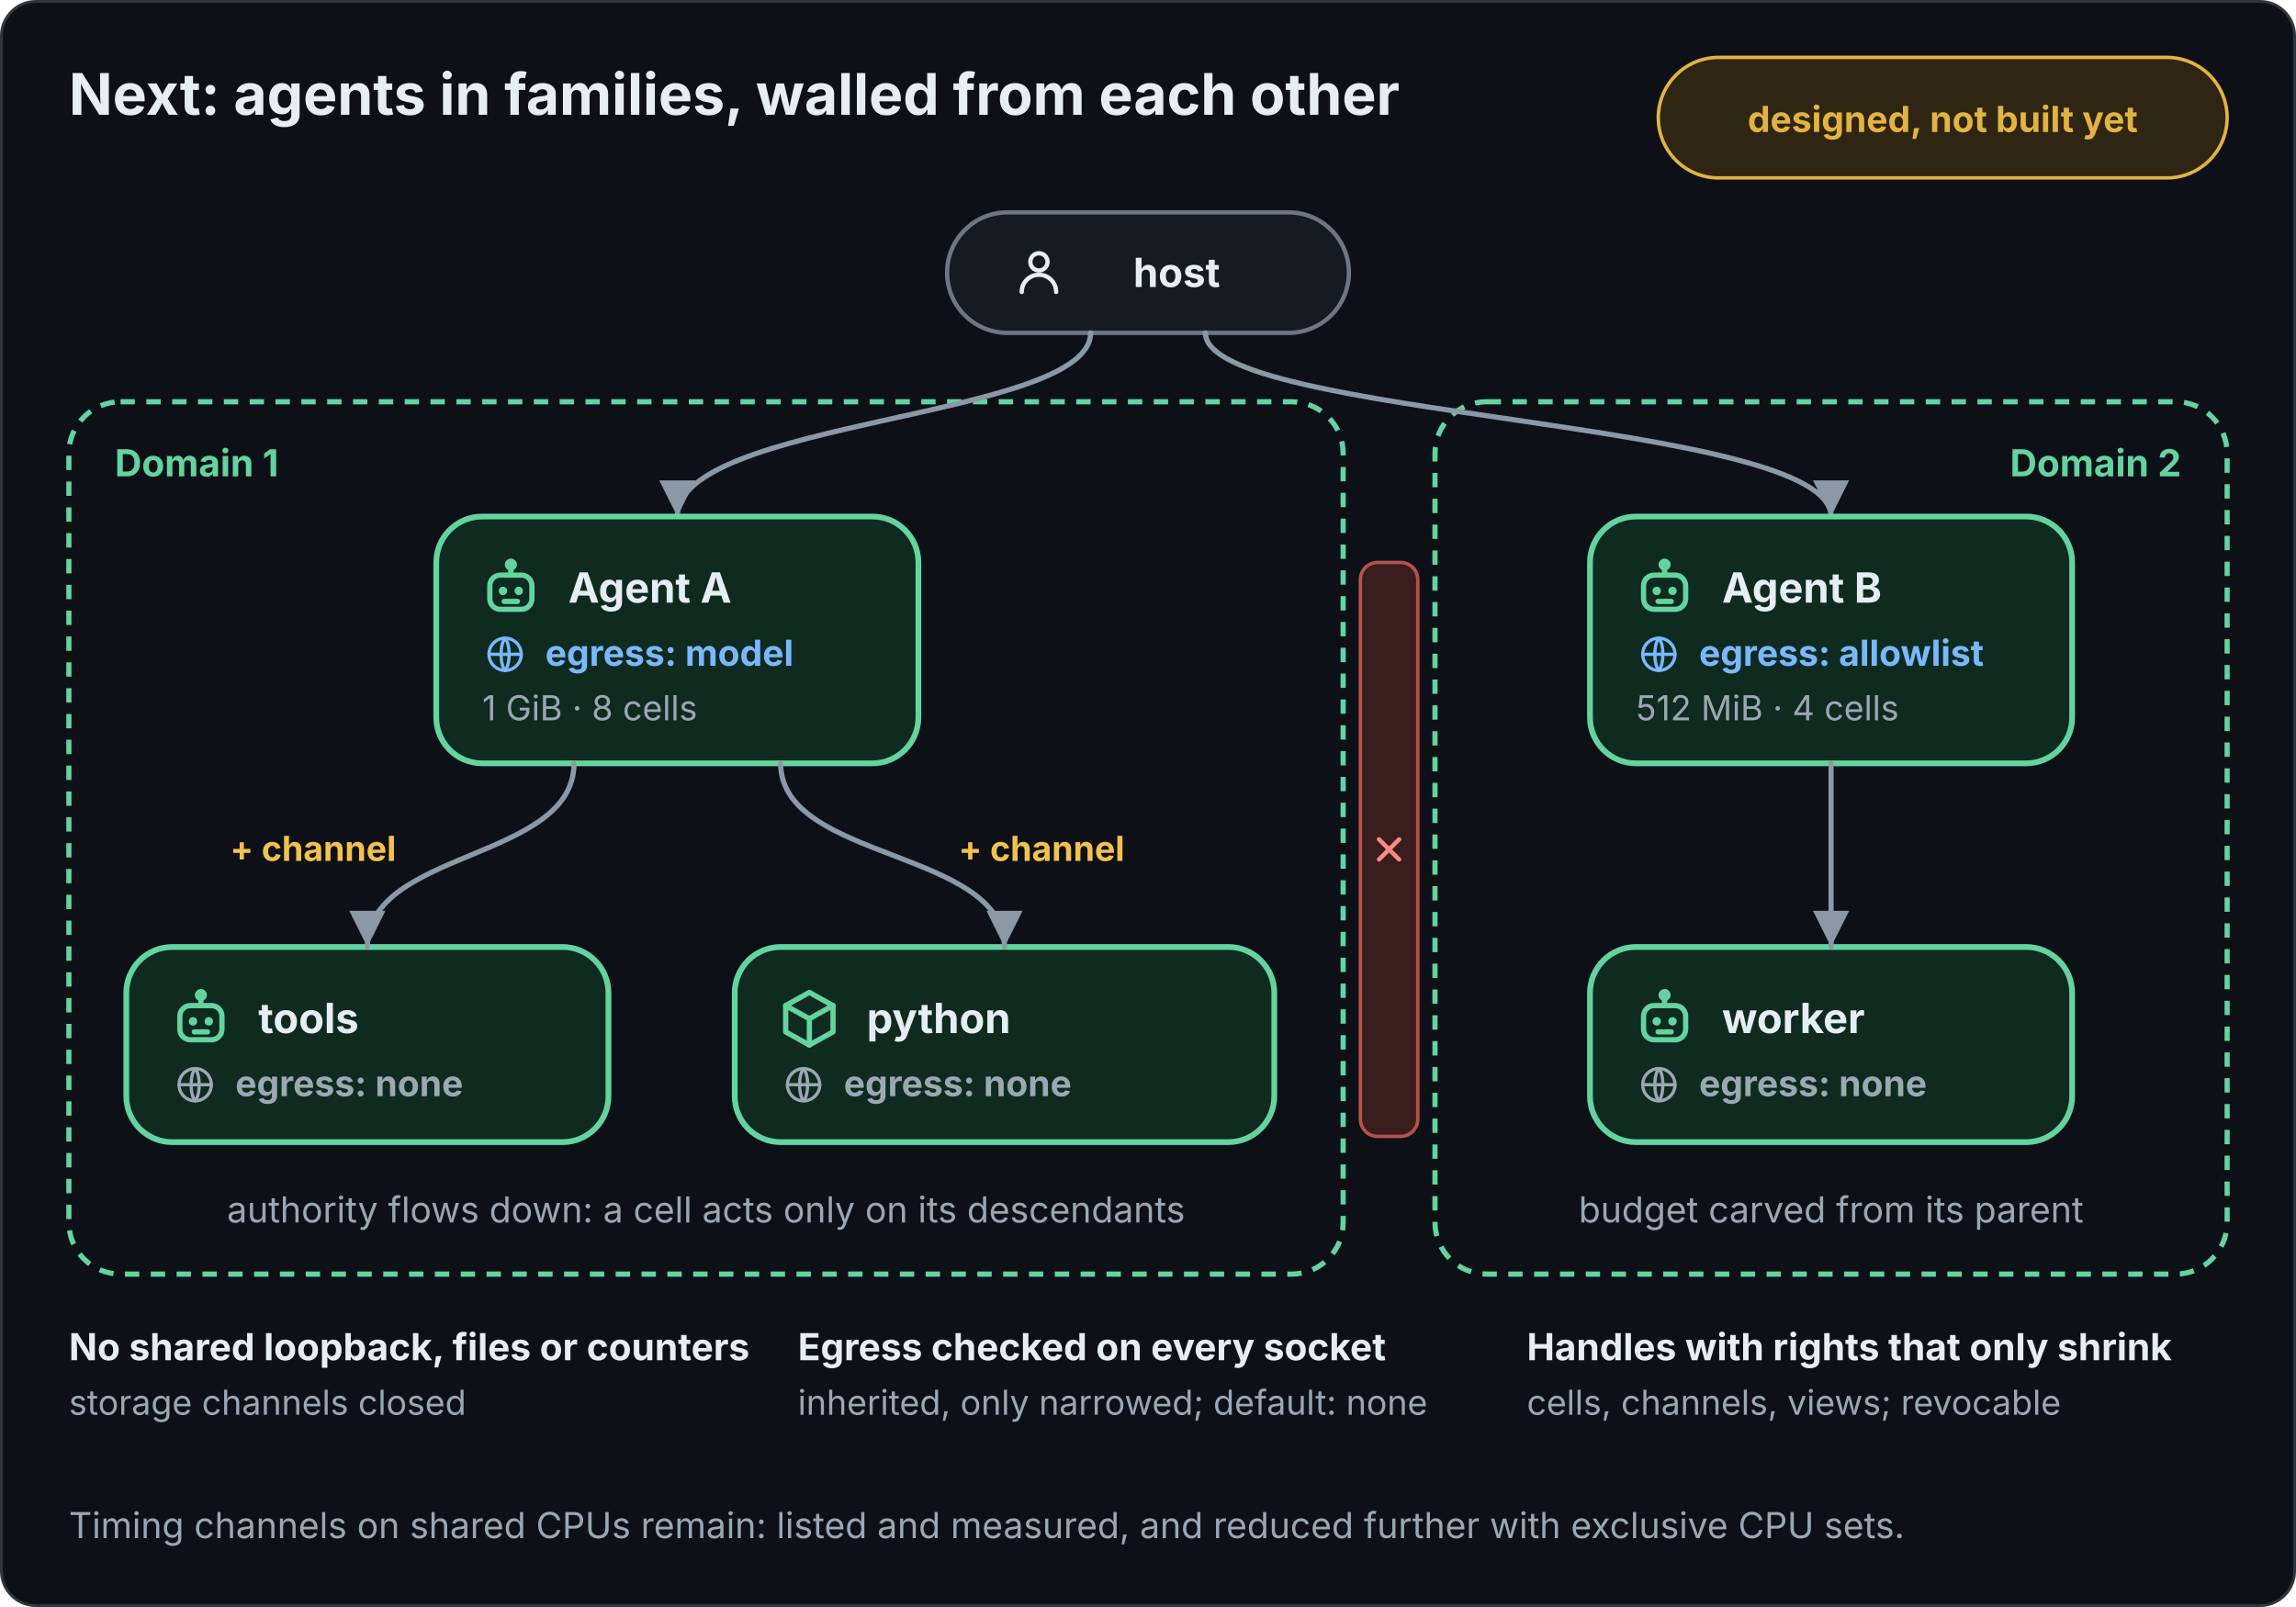
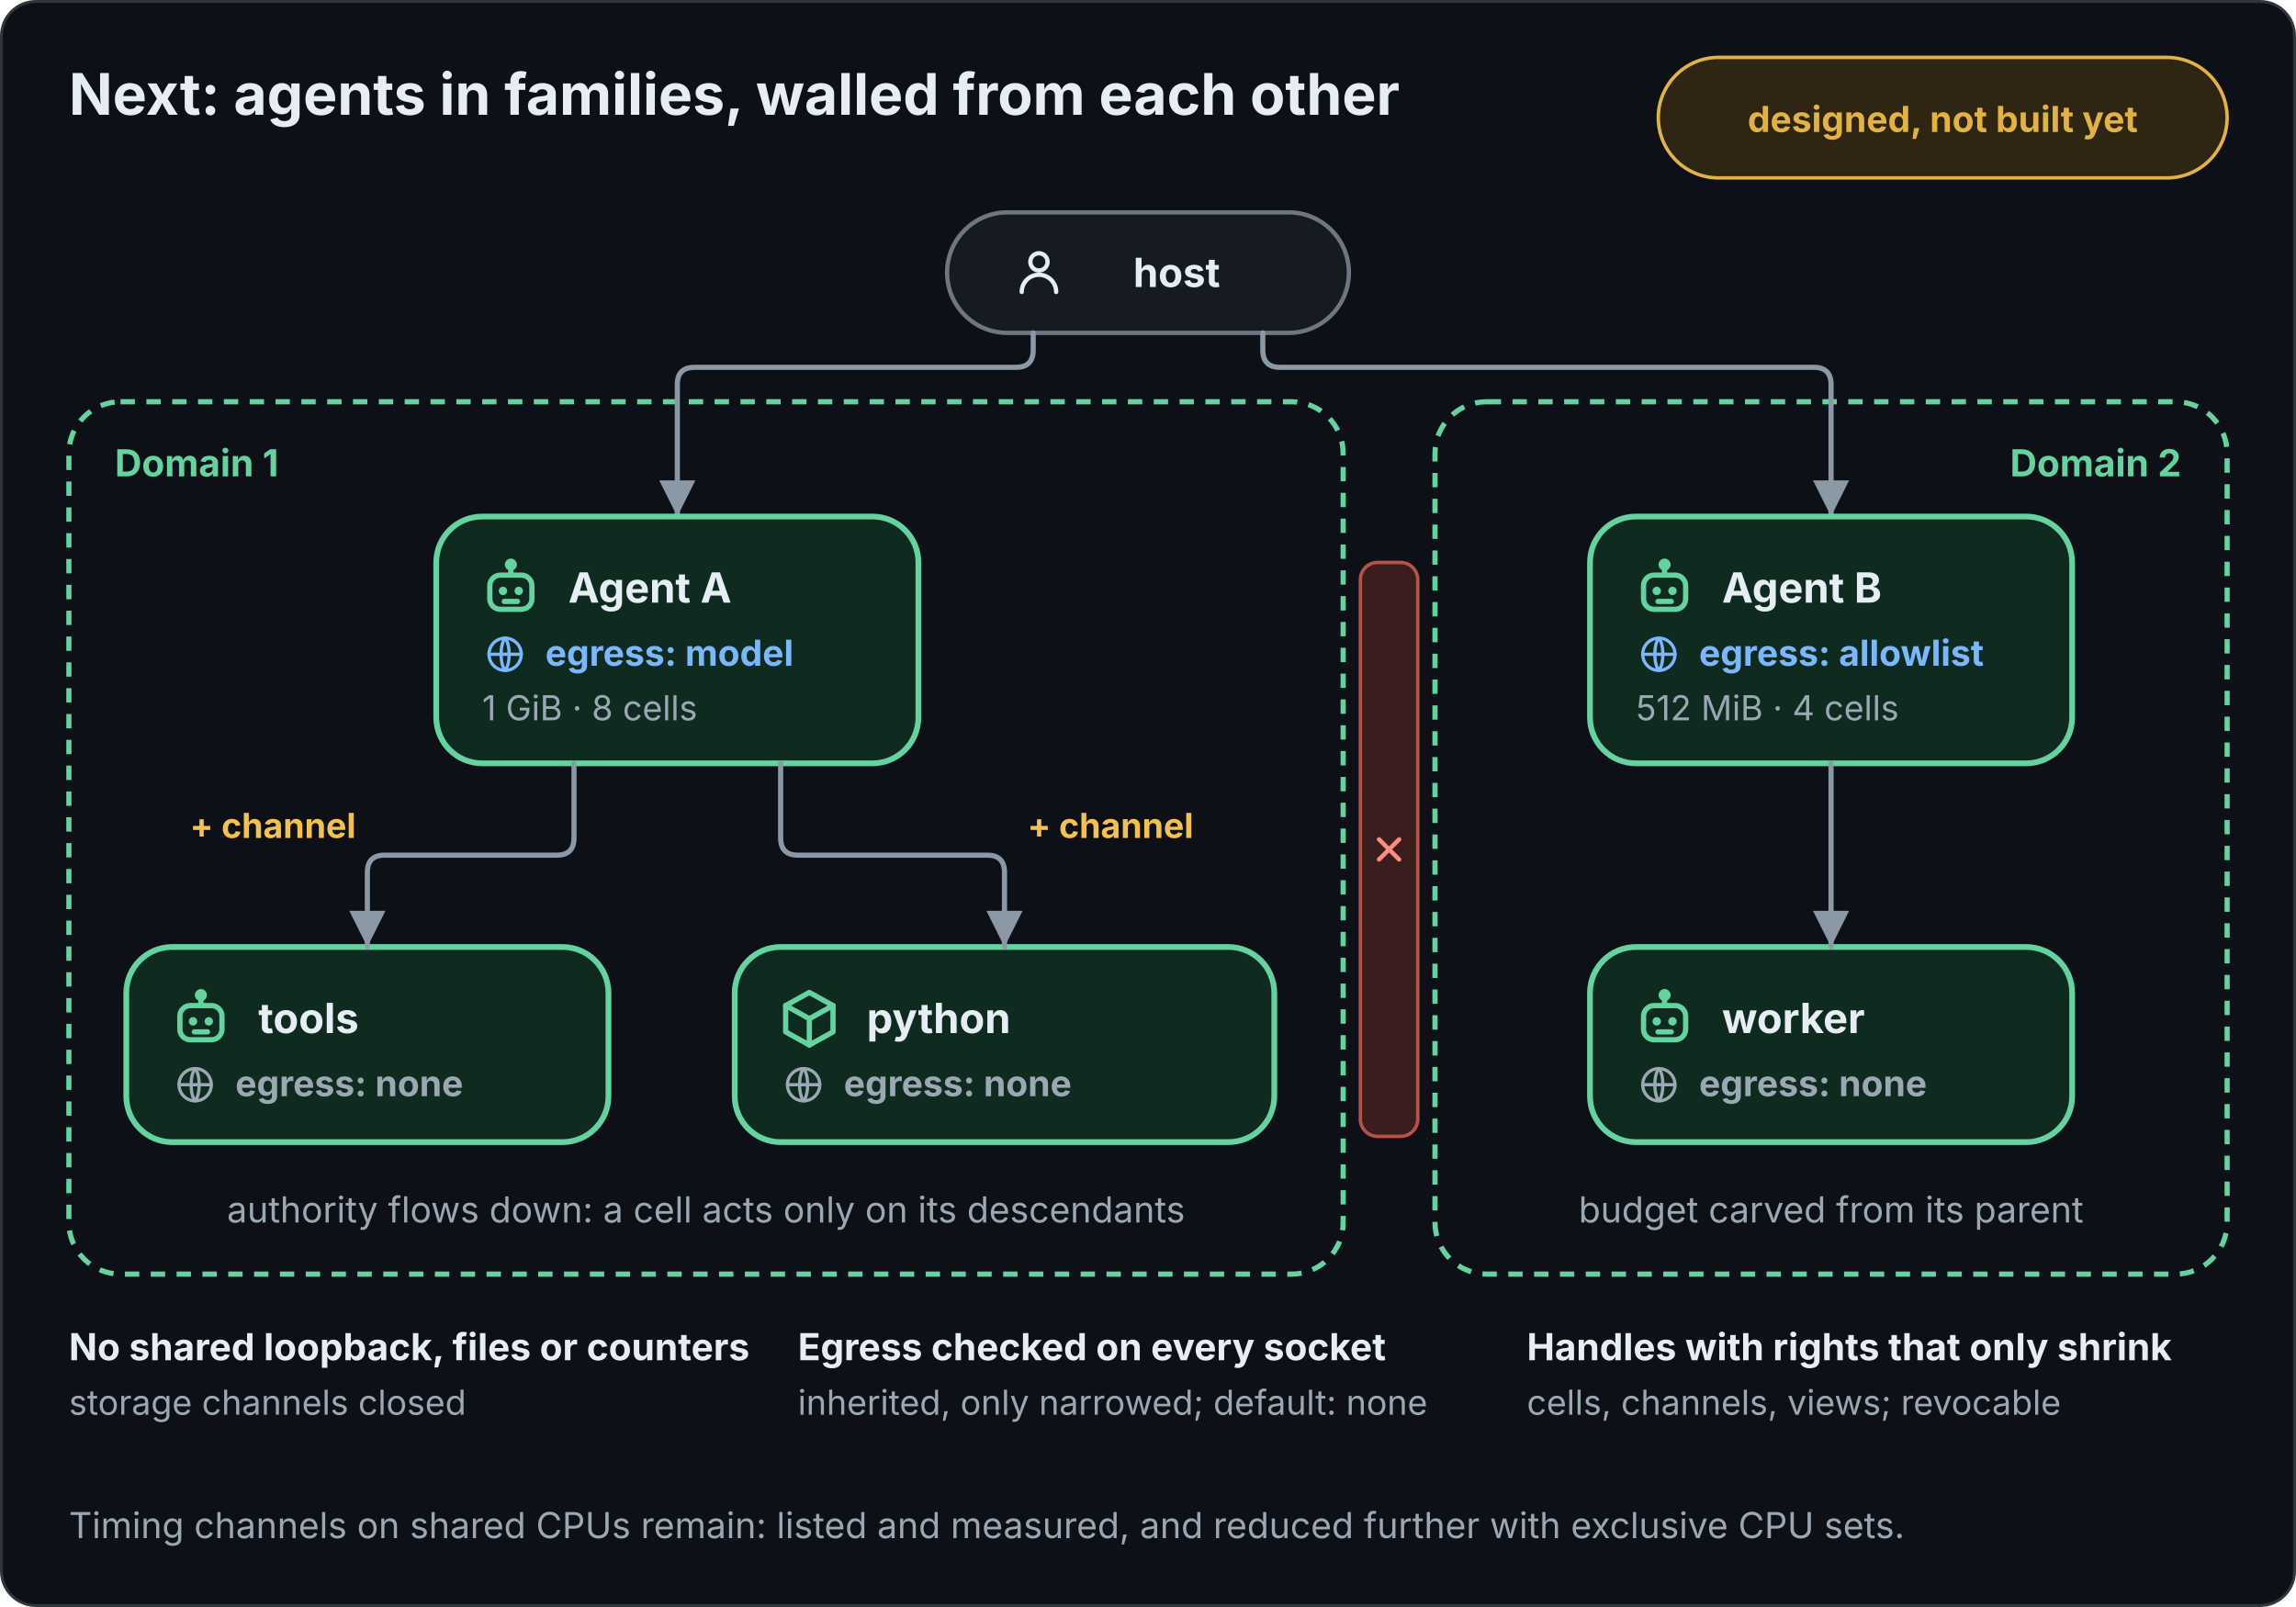
<svg xmlns="http://www.w3.org/2000/svg" viewBox="0 0 800 560" width="800" height="560" role="img" font-family="Inter, -apple-system, Segoe UI, Helvetica, Arial, sans-serif">
  <defs>
-     <marker id="a" viewBox="0 0 10 10" refX="10" refY="5" markerWidth="7" markerHeight="7" orient="auto-start-reverse">
+     <marker id="a" viewBox="0 0 10 10" refX="10" refY="5" markerWidth="7" markerHeight="7" orient="auto">
      <path d="M0 0L10 5L0 10z" fill="#8b98a5" />
    </marker>
-     <marker id="g" viewBox="0 0 10 10" refX="10" refY="5" markerWidth="7" markerHeight="7" orient="auto-start-reverse">
+     <marker id="g" viewBox="0 0 10 10" refX="10" refY="5" markerWidth="7" markerHeight="7" orient="auto">
      <path d="M0 0L10 5L0 10z" fill="#63d4a0" />
    </marker>
-     <marker id="b" viewBox="0 0 10 10" refX="10" refY="5" markerWidth="7" markerHeight="7" orient="auto-start-reverse">
+     <marker id="b" viewBox="0 0 10 10" refX="10" refY="5" markerWidth="7" markerHeight="7" orient="auto">
      <path d="M0 0L10 5L0 10z" fill="#79b8ff" />
    </marker>
-     <marker id="o" viewBox="0 0 10 10" refX="10" refY="5" markerWidth="7" markerHeight="7" orient="auto-start-reverse">
+     <marker id="o" viewBox="0 0 10 10" refX="10" refY="5" markerWidth="7" markerHeight="7" orient="auto">
      <path d="M0 0L10 5L0 10z" fill="#f2c14e" />
    </marker>
-     <marker id="r" viewBox="0 0 10 10" refX="10" refY="5" markerWidth="7" markerHeight="7" orient="auto-start-reverse">
+     <marker id="r" viewBox="0 0 10 10" refX="10" refY="5" markerWidth="7" markerHeight="7" orient="auto">
      <path d="M0 0L10 5L0 10z" fill="#ff8a80" />
+     </marker>
+     <marker id="c" viewBox="0 0 10 10" refX="10" refY="5" markerWidth="7" markerHeight="7" orient="auto">
+       <path d="M0 0L10 5L0 10z" fill="#63d4a0" />
    </marker>
  </defs>
  <rect class="bg" x="0.5" y="0.5" width="799" height="559" rx="12" fill="#0d1117" stroke="#30363d" />
  <text x="24" y="40" font-size="20" fill="#e6edf3" font-weight="700">Next: agents in families, walled from each other</text>
  <rect x="577.8" y="20" width="198.2" height="42" rx="21" fill="#2e2513" stroke="#e3b341" stroke-width="1.2" />
  <text x="676.9" y="46" font-size="12.5" fill="#e3b341" font-weight="700" text-anchor="middle">designed, not built yet</text>
  <rect x="330" y="74" width="140" height="42" rx="21" fill="#161b22" stroke="#6e7681" stroke-width="1.5" />
  <g transform="translate(353 86) scale(0.75)" fill="none" stroke="#e6edf3" stroke-width="2" stroke-linecap="round" stroke-linejoin="round">
    <circle cx="12" cy="7" r="4" />
    <path d="M4 21a8 8 0 0 1 16 0" />
  </g>
  <text x="410" y="100" font-size="14" fill="#e6edf3" font-weight="700" text-anchor="middle">host</text>
  <rect x="24" y="140" width="444" height="304" rx="18" fill="#0d1117" stroke="#63d4a0" stroke-width="1.8" stroke-dasharray="5 4" />
  <text x="40" y="166" font-size="13" fill="#63d4a0" font-weight="700">Domain 1</text>
  <rect x="500" y="140" width="276" height="304" rx="18" fill="#0d1117" stroke="#63d4a0" stroke-width="1.8" stroke-dasharray="5 4" />
  <text x="760" y="166" font-size="13" fill="#63d4a0" font-weight="700" text-anchor="end">Domain 2</text>
-   <path d="M380 116 C 380 146, 236 146, 236 180" fill="none" stroke="#8b98a5" stroke-width="1.8" stroke-linecap="round" stroke-linejoin="round" marker-end="url(#a)" />
-   <path d="M420 116 C 420 146, 638 146, 638 180" fill="none" stroke="#8b98a5" stroke-width="1.8" stroke-linecap="round" stroke-linejoin="round" marker-end="url(#a)" />
+   <path d="M360 116 V 122 Q 360 128 354 128 H 242 Q 236 128 236 134 V 180" fill="none" stroke="#8b98a5" stroke-width="1.8" stroke-linecap="round" stroke-linejoin="round" marker-end="url(#a)" />
+   <path d="M440 116 V 122 Q 440 128 446 128 H 632 Q 638 128 638 134 V 180" fill="none" stroke="#8b98a5" stroke-width="1.8" stroke-linecap="round" stroke-linejoin="round" marker-end="url(#a)" />
  <rect x="152" y="180" width="168" height="86" rx="16" fill="#0f2a1f" stroke="#63d4a0" stroke-width="2" />
  <g transform="translate(167 194) scale(0.916667)" fill="none" stroke="#63d4a0" stroke-width="2" stroke-linecap="round" stroke-linejoin="round">
    <rect x="4" y="7" width="16" height="13" rx="4" fill="none" />
    <path d="M12 7V3.5" />
    <circle cx="12" cy="3" r="1.3" />
    <circle cx="9" cy="13" r="1.6" fill="#63d4a0" stroke="none" />
    <circle cx="15" cy="13" r="1.6" fill="#63d4a0" stroke="none" />
    <path d="M9.5 17h5" />
  </g>
  <text x="198" y="210" font-size="14.5" fill="#e6edf3" font-weight="700">Agent A</text>
  <g transform="translate(168.5 220.5) scale(0.625)" fill="none" stroke="#79b8ff" stroke-width="1.8" stroke-linecap="round" stroke-linejoin="round">
    <circle cx="12" cy="12" r="9" />
    <path d="M3 12h18" />
    <path d="M12 3c3 3.5 3 14.5 0 18M12 3c-3 3.5-3 14.5 0 18" />
  </g>
  <text x="190" y="232" font-size="12.5" fill="#79b8ff" font-weight="700">egress: model</text>
  <text x="168" y="251" font-size="12" fill="#9ba7b3">1 GiB · 8 cells</text>
  <rect x="44" y="330" width="168" height="68" rx="16" fill="#0f2a1f" stroke="#63d4a0" stroke-width="2" />
  <g transform="translate(59 344) scale(0.916667)" fill="none" stroke="#63d4a0" stroke-width="2" stroke-linecap="round" stroke-linejoin="round">
    <rect x="4" y="7" width="16" height="13" rx="4" fill="none" />
    <path d="M12 7V3.5" />
    <circle cx="12" cy="3" r="1.3" />
    <circle cx="9" cy="13" r="1.6" fill="#63d4a0" stroke="none" />
    <circle cx="15" cy="13" r="1.6" fill="#63d4a0" stroke="none" />
    <path d="M9.5 17h5" />
  </g>
  <text x="90" y="360" font-size="14.5" fill="#e6edf3" font-weight="700">tools</text>
  <g transform="translate(60.5 370.5) scale(0.625)" fill="none" stroke="#9ba7b3" stroke-width="1.8" stroke-linecap="round" stroke-linejoin="round">
    <circle cx="12" cy="12" r="9" />
    <path d="M3 12h18" />
    <path d="M12 3c3 3.5 3 14.5 0 18M12 3c-3 3.5-3 14.5 0 18" />
  </g>
  <text x="82" y="382" font-size="12.5" fill="#9ba7b3" font-weight="700">egress: none</text>
  <rect x="256" y="330" width="188" height="68" rx="16" fill="#0f2a1f" stroke="#63d4a0" stroke-width="2" />
  <g transform="translate(271 344) scale(0.916667)" fill="none" stroke="#63d4a0" stroke-width="2" stroke-linecap="round" stroke-linejoin="round">
    <path d="M12 2l9 5v10l-9 5-9-5V7z" />
    <path d="M3 7l9 5 9-5M12 12v10" />
  </g>
  <text x="302" y="360" font-size="14.5" fill="#e6edf3" font-weight="700">python</text>
  <g transform="translate(272.5 370.5) scale(0.625)" fill="none" stroke="#9ba7b3" stroke-width="1.8" stroke-linecap="round" stroke-linejoin="round">
    <circle cx="12" cy="12" r="9" />
    <path d="M3 12h18" />
    <path d="M12 3c3 3.5 3 14.5 0 18M12 3c-3 3.5-3 14.5 0 18" />
  </g>
  <text x="294" y="382" font-size="12.5" fill="#9ba7b3" font-weight="700">egress: none</text>
  <rect x="554" y="180" width="168" height="86" rx="16" fill="#0f2a1f" stroke="#63d4a0" stroke-width="2" />
  <g transform="translate(569 194) scale(0.916667)" fill="none" stroke="#63d4a0" stroke-width="2" stroke-linecap="round" stroke-linejoin="round">
    <rect x="4" y="7" width="16" height="13" rx="4" fill="none" />
    <path d="M12 7V3.5" />
    <circle cx="12" cy="3" r="1.3" />
    <circle cx="9" cy="13" r="1.6" fill="#63d4a0" stroke="none" />
    <circle cx="15" cy="13" r="1.6" fill="#63d4a0" stroke="none" />
    <path d="M9.5 17h5" />
  </g>
  <text x="600" y="210" font-size="14.5" fill="#e6edf3" font-weight="700">Agent B</text>
  <g transform="translate(570.5 220.5) scale(0.625)" fill="none" stroke="#79b8ff" stroke-width="1.8" stroke-linecap="round" stroke-linejoin="round">
    <circle cx="12" cy="12" r="9" />
    <path d="M3 12h18" />
    <path d="M12 3c3 3.5 3 14.5 0 18M12 3c-3 3.5-3 14.5 0 18" />
  </g>
  <text x="592" y="232" font-size="12.5" fill="#79b8ff" font-weight="700">egress: allowlist</text>
  <text x="570" y="251" font-size="12" fill="#9ba7b3">512 MiB · 4 cells</text>
  <rect x="554" y="330" width="168" height="68" rx="16" fill="#0f2a1f" stroke="#63d4a0" stroke-width="2" />
  <g transform="translate(569 344) scale(0.916667)" fill="none" stroke="#63d4a0" stroke-width="2" stroke-linecap="round" stroke-linejoin="round">
    <rect x="4" y="7" width="16" height="13" rx="4" fill="none" />
    <path d="M12 7V3.5" />
    <circle cx="12" cy="3" r="1.3" />
    <circle cx="9" cy="13" r="1.6" fill="#63d4a0" stroke="none" />
    <circle cx="15" cy="13" r="1.6" fill="#63d4a0" stroke="none" />
    <path d="M9.5 17h5" />
  </g>
  <text x="600" y="360" font-size="14.5" fill="#e6edf3" font-weight="700">worker</text>
  <g transform="translate(570.5 370.5) scale(0.625)" fill="none" stroke="#9ba7b3" stroke-width="1.8" stroke-linecap="round" stroke-linejoin="round">
    <circle cx="12" cy="12" r="9" />
    <path d="M3 12h18" />
    <path d="M12 3c3 3.5 3 14.5 0 18M12 3c-3 3.5-3 14.5 0 18" />
  </g>
  <text x="592" y="382" font-size="12.5" fill="#9ba7b3" font-weight="700">egress: none</text>
-   <path d="M200 266 C 200 300, 128 296, 128 330" fill="none" stroke="#8b98a5" stroke-width="1.8" stroke-linecap="round" stroke-linejoin="round" marker-end="url(#a)" />
-   <path d="M272 266 C 272 300, 350 296, 350 330" fill="none" stroke="#8b98a5" stroke-width="1.8" stroke-linecap="round" stroke-linejoin="round" marker-end="url(#a)" />
+   <path d="M200 266 V 292 Q 200 298 194 298 H 134 Q 128 298 128 304 V 330" fill="none" stroke="#8b98a5" stroke-width="1.8" stroke-linecap="round" stroke-linejoin="round" marker-end="url(#a)" />
+   <path d="M272 266 V 292 Q 272 298 278 298 H 344 Q 350 298 350 304 V 330" fill="none" stroke="#8b98a5" stroke-width="1.8" stroke-linecap="round" stroke-linejoin="round" marker-end="url(#a)" />
  <path d="M638 266 V 330" fill="none" stroke="#8b98a5" stroke-width="1.8" stroke-linecap="round" stroke-linejoin="round" marker-end="url(#a)" />
-   <text x="138" y="300" font-size="12" fill="#f2c14e" font-weight="700" text-anchor="end">+ channel</text>
-   <text x="334" y="300" font-size="12" fill="#f2c14e" font-weight="700">+ channel</text>
+   <text x="124" y="292" font-size="12" fill="#f2c14e" font-weight="700" text-anchor="end">+ channel</text>
+   <text x="358" y="292" font-size="12" fill="#f2c14e" font-weight="700">+ channel</text>
  <text x="246" y="426" font-size="12.5" fill="#9ba7b3" text-anchor="middle">authority flows down: a cell acts only on its descendants</text>
  <text x="638" y="426" font-size="12.5" fill="#9ba7b3" text-anchor="middle">budget carved from its parent</text>
  <rect x="474" y="196" width="20" height="200" rx="6" fill="#3a1d1d" stroke="#b5524a" stroke-width="1.2" />
  <g transform="translate(477 289) scale(0.583333)" fill="none" stroke="#ff8a80" stroke-width="2.6" stroke-linecap="round" stroke-linejoin="round">
    <path d="M6 6l12 12M18 6L6 18" />
  </g>
  <text x="24" y="474" font-size="13" fill="#e6edf3" font-weight="700">No shared loopback, files or counters</text>
  <text x="24" y="493" font-size="12" fill="#9ba7b3">storage channels closed</text>
  <text x="278" y="474" font-size="13" fill="#e6edf3" font-weight="700">Egress checked on every socket</text>
  <text x="278" y="493" font-size="12" fill="#9ba7b3">inherited, only narrowed; default: none</text>
  <text x="532" y="474" font-size="13" fill="#e6edf3" font-weight="700">Handles with rights that only shrink</text>
  <text x="532" y="493" font-size="12" fill="#9ba7b3">cells, channels, views; revocable</text>
  <text x="24" y="536" font-size="12.5" fill="#9ba7b3">Timing channels on shared CPUs remain: listed and measured, and reduced further with exclusive CPU sets.</text>
</svg>
